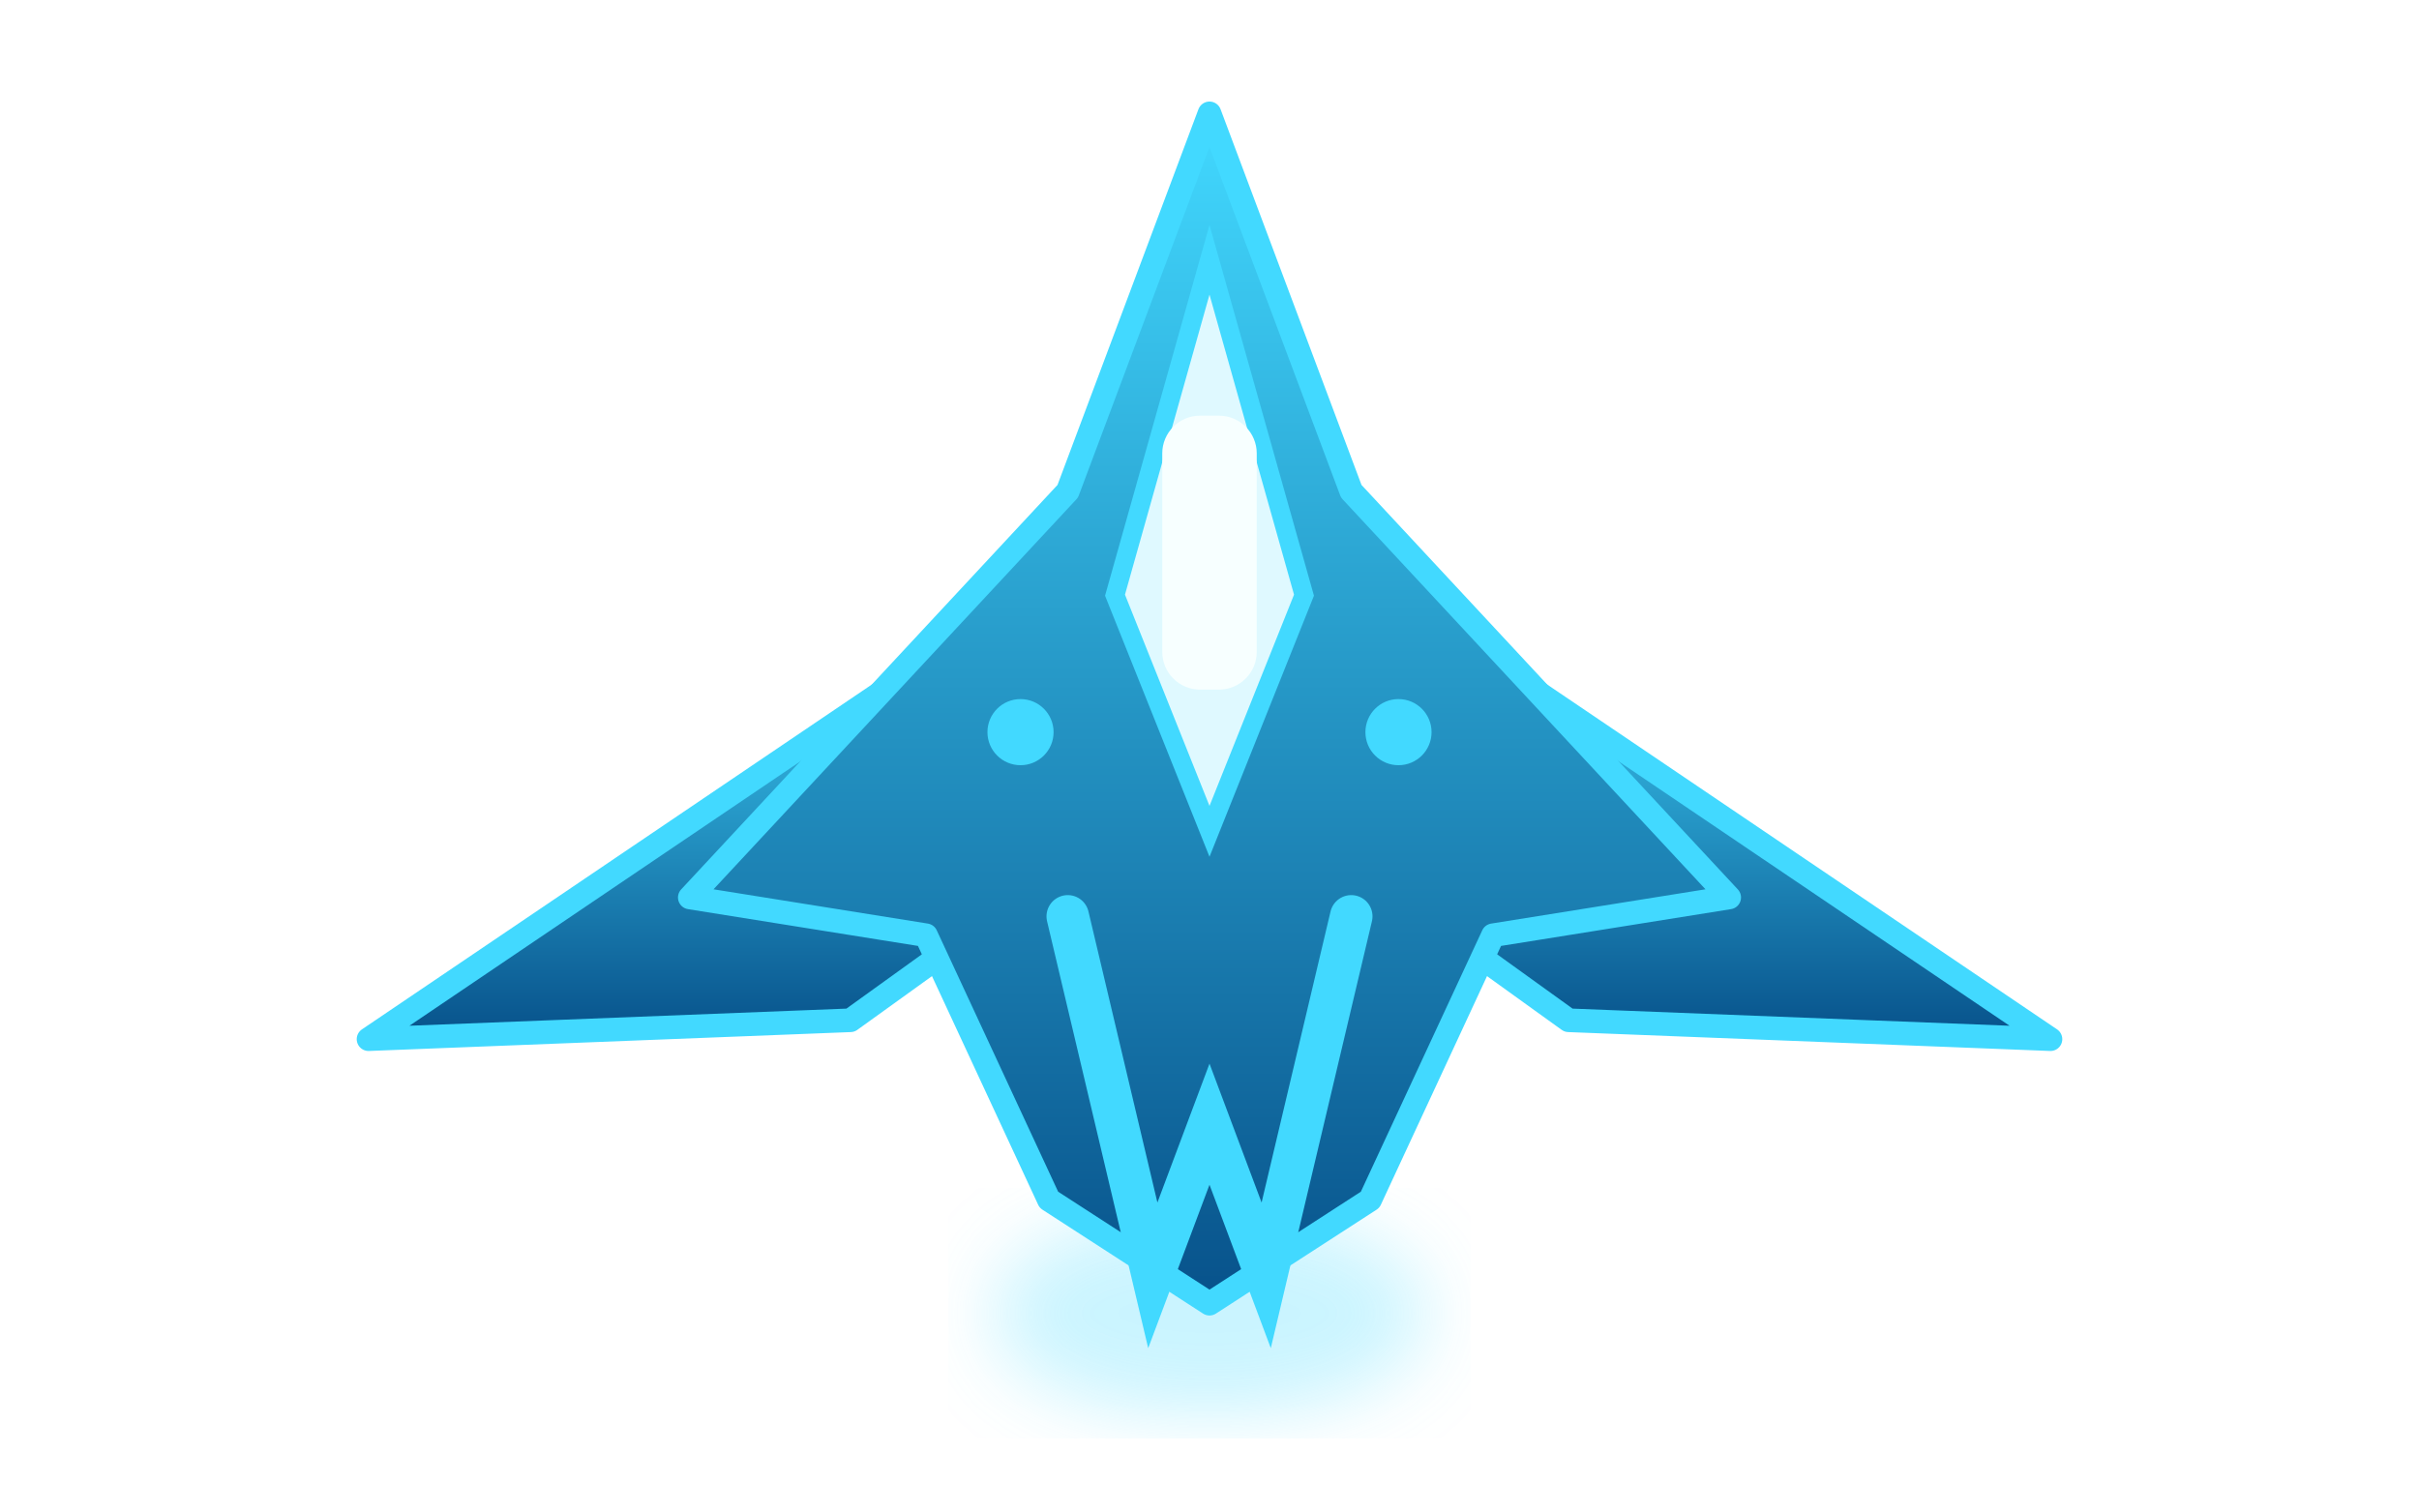
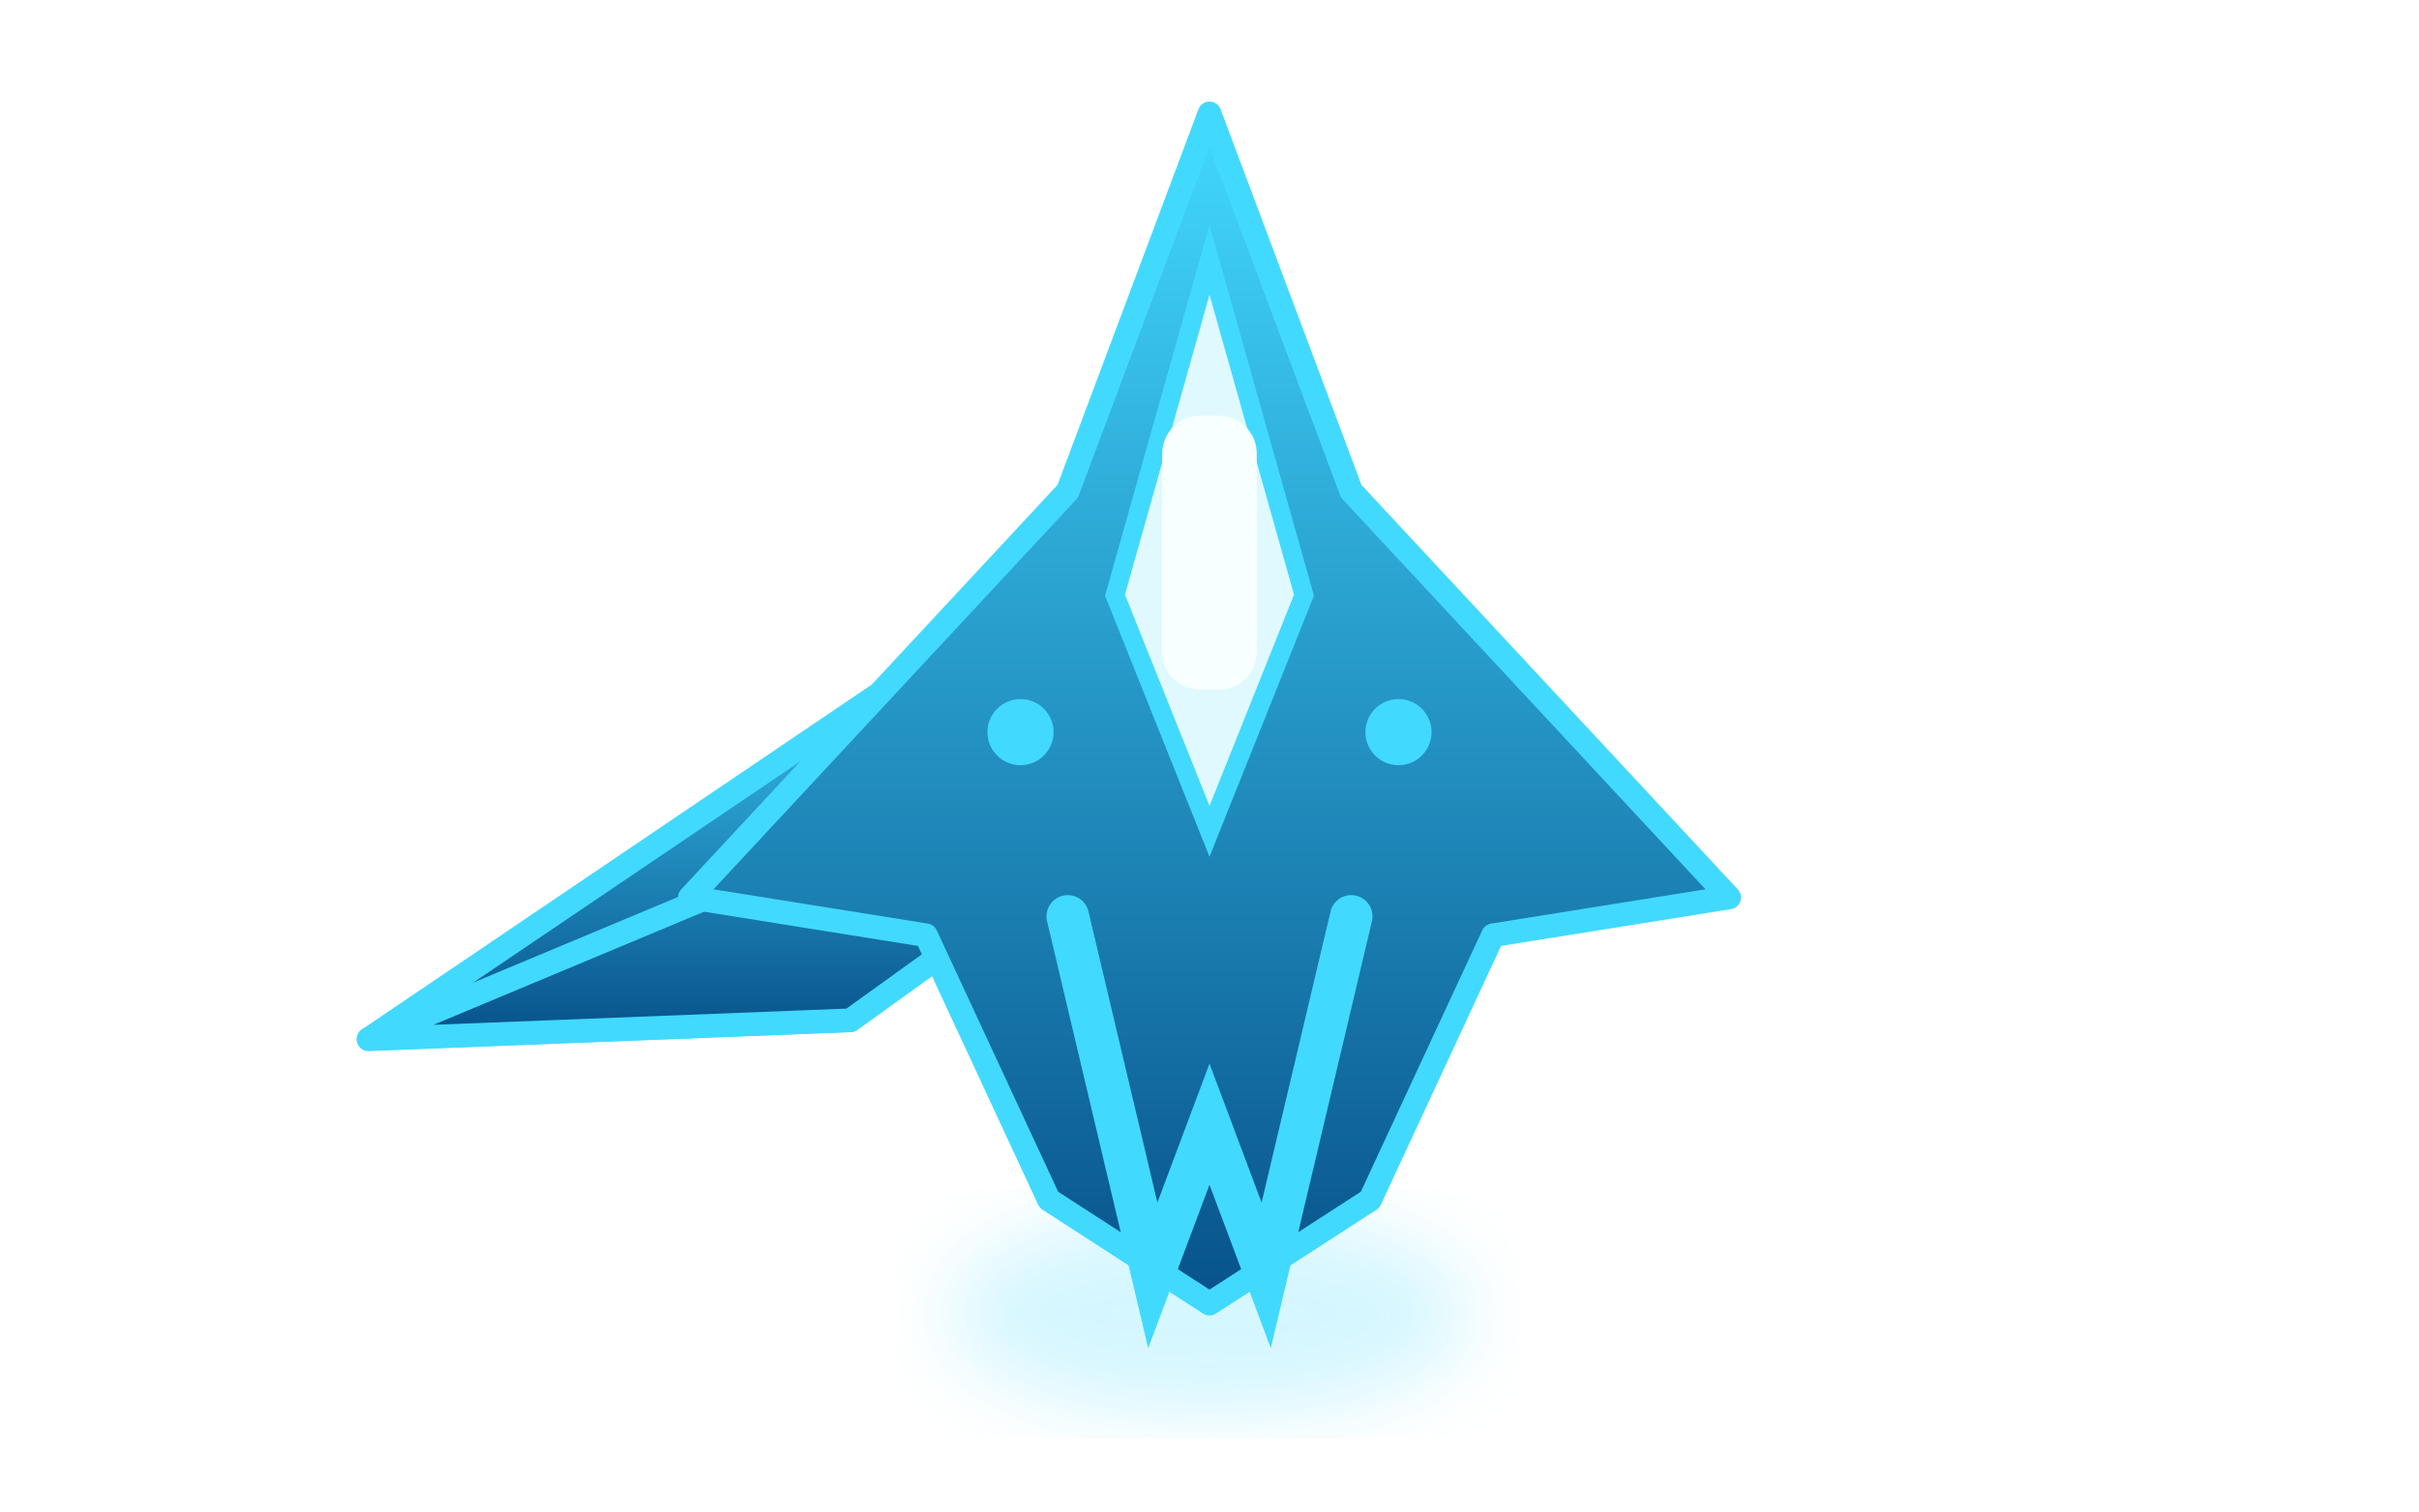
<svg xmlns="http://www.w3.org/2000/svg" width="512" height="320" viewBox="0 0 512 320">
  <defs>
    <linearGradient id="h" x1="0" y1="0" x2="0" y2="1">
      <stop stop-color="#42d9ff" />
      <stop offset="1" stop-color="#07518a" />
    </linearGradient>
    <filter id="g">
      <feGaussianBlur stdDeviation="8" />
    </filter>
  </defs>
-   <g opacity=".28" fill="#42d9ff" filter="url(#g)">
-     <ellipse cx="256" cy="278" rx="46" ry="22" />
-   </g>
+   <ellipse cx="256" cy="278" rx="55" ry="22" fill="#42d9ff" opacity=".22" filter="url(#g)" />
  <g fill="url(#h)" stroke="#42d9ff" stroke-width="5" stroke-linejoin="round">
    <path d="M214 128 L78 220 L180 216 L230 180 Z" />
-     <path d="M298 128 L434 220 L332 216 L282 180 Z" />
+     <path d="M298 128 L78 220 L180 216 L230 180 Z" />
    <path d="M256 24 L286 104 L366 190 L316 198 L290 254 L256 276 L222 254 L196 198 L146 190 L226 104 Z" />
  </g>
  <path d="M256 55 L276 126 L256 176 L236 126 Z" fill="#dff9ff" stroke="#42d9ff" stroke-width="4" />
  <rect x="246" y="88" width="20" height="58" rx="8" fill="#f7ffff" />
  <path d="M226 194 L244 270 L256 238 L268 270 L286 194" fill="none" stroke="#42d9ff" stroke-width="9" stroke-linecap="round" />
  <circle cx="216" cy="155" r="7" fill="#42d9ff" />
  <circle cx="296" cy="155" r="7" fill="#42d9ff" />
</svg>
